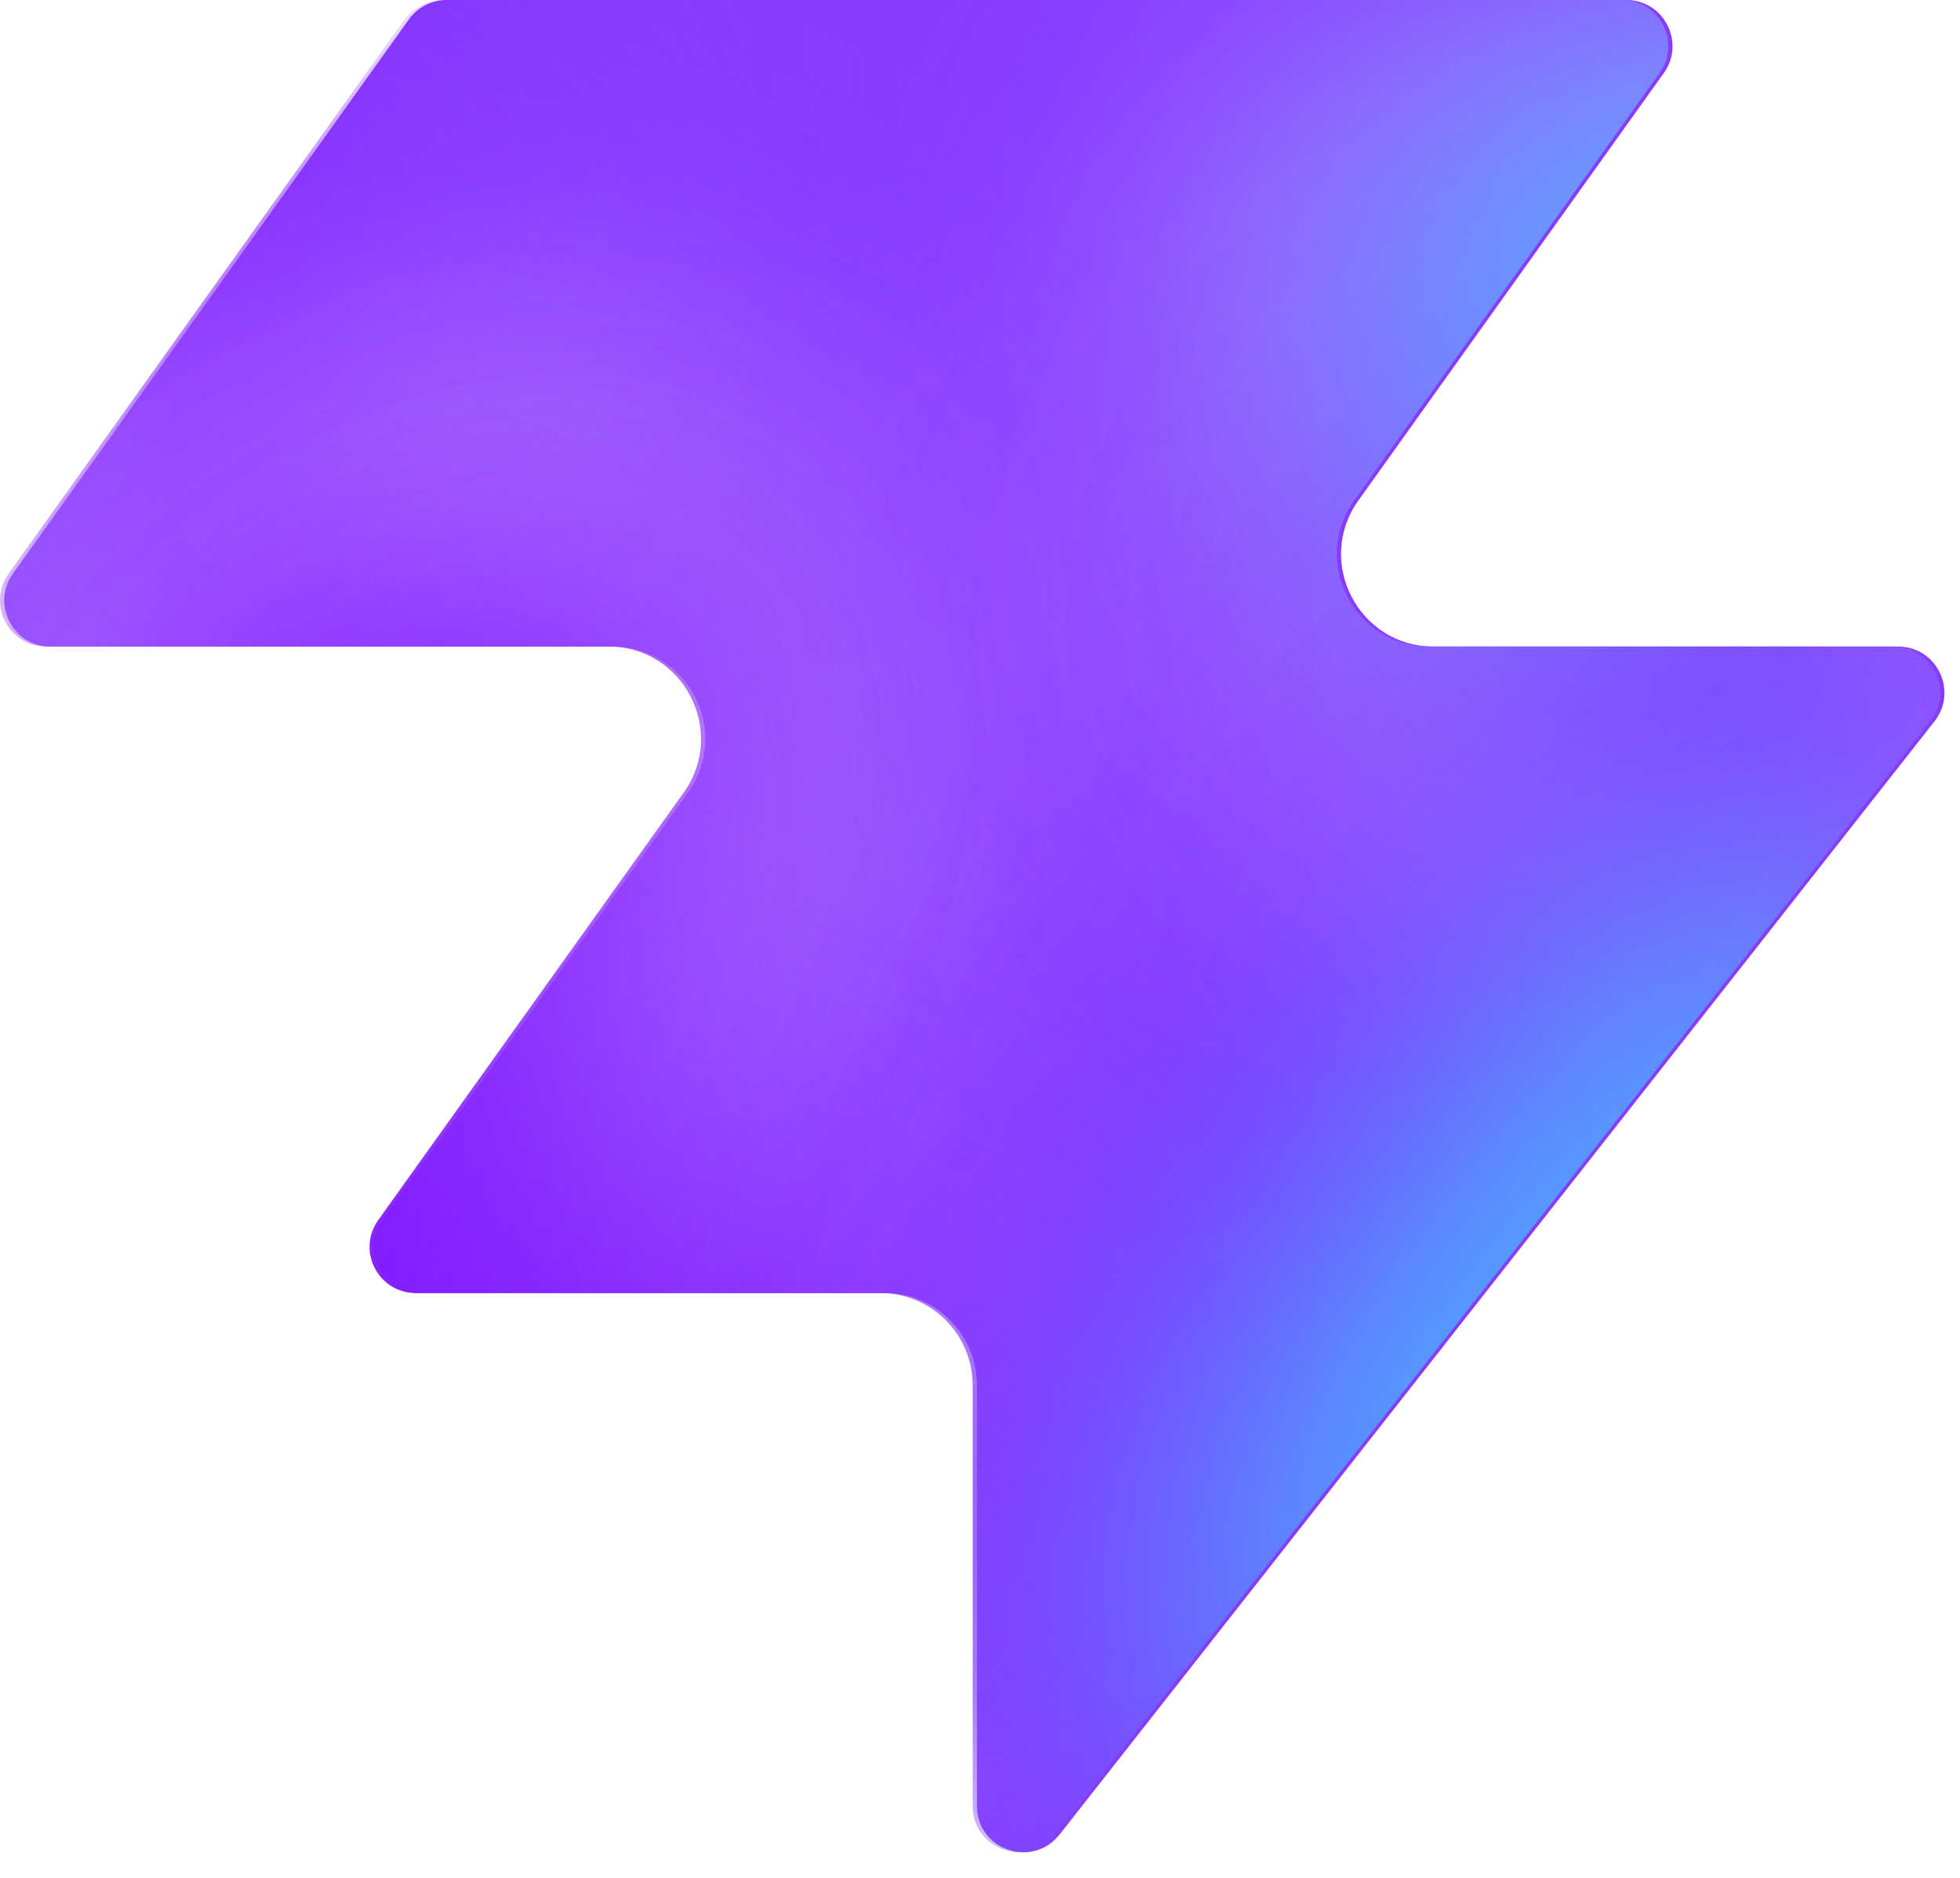
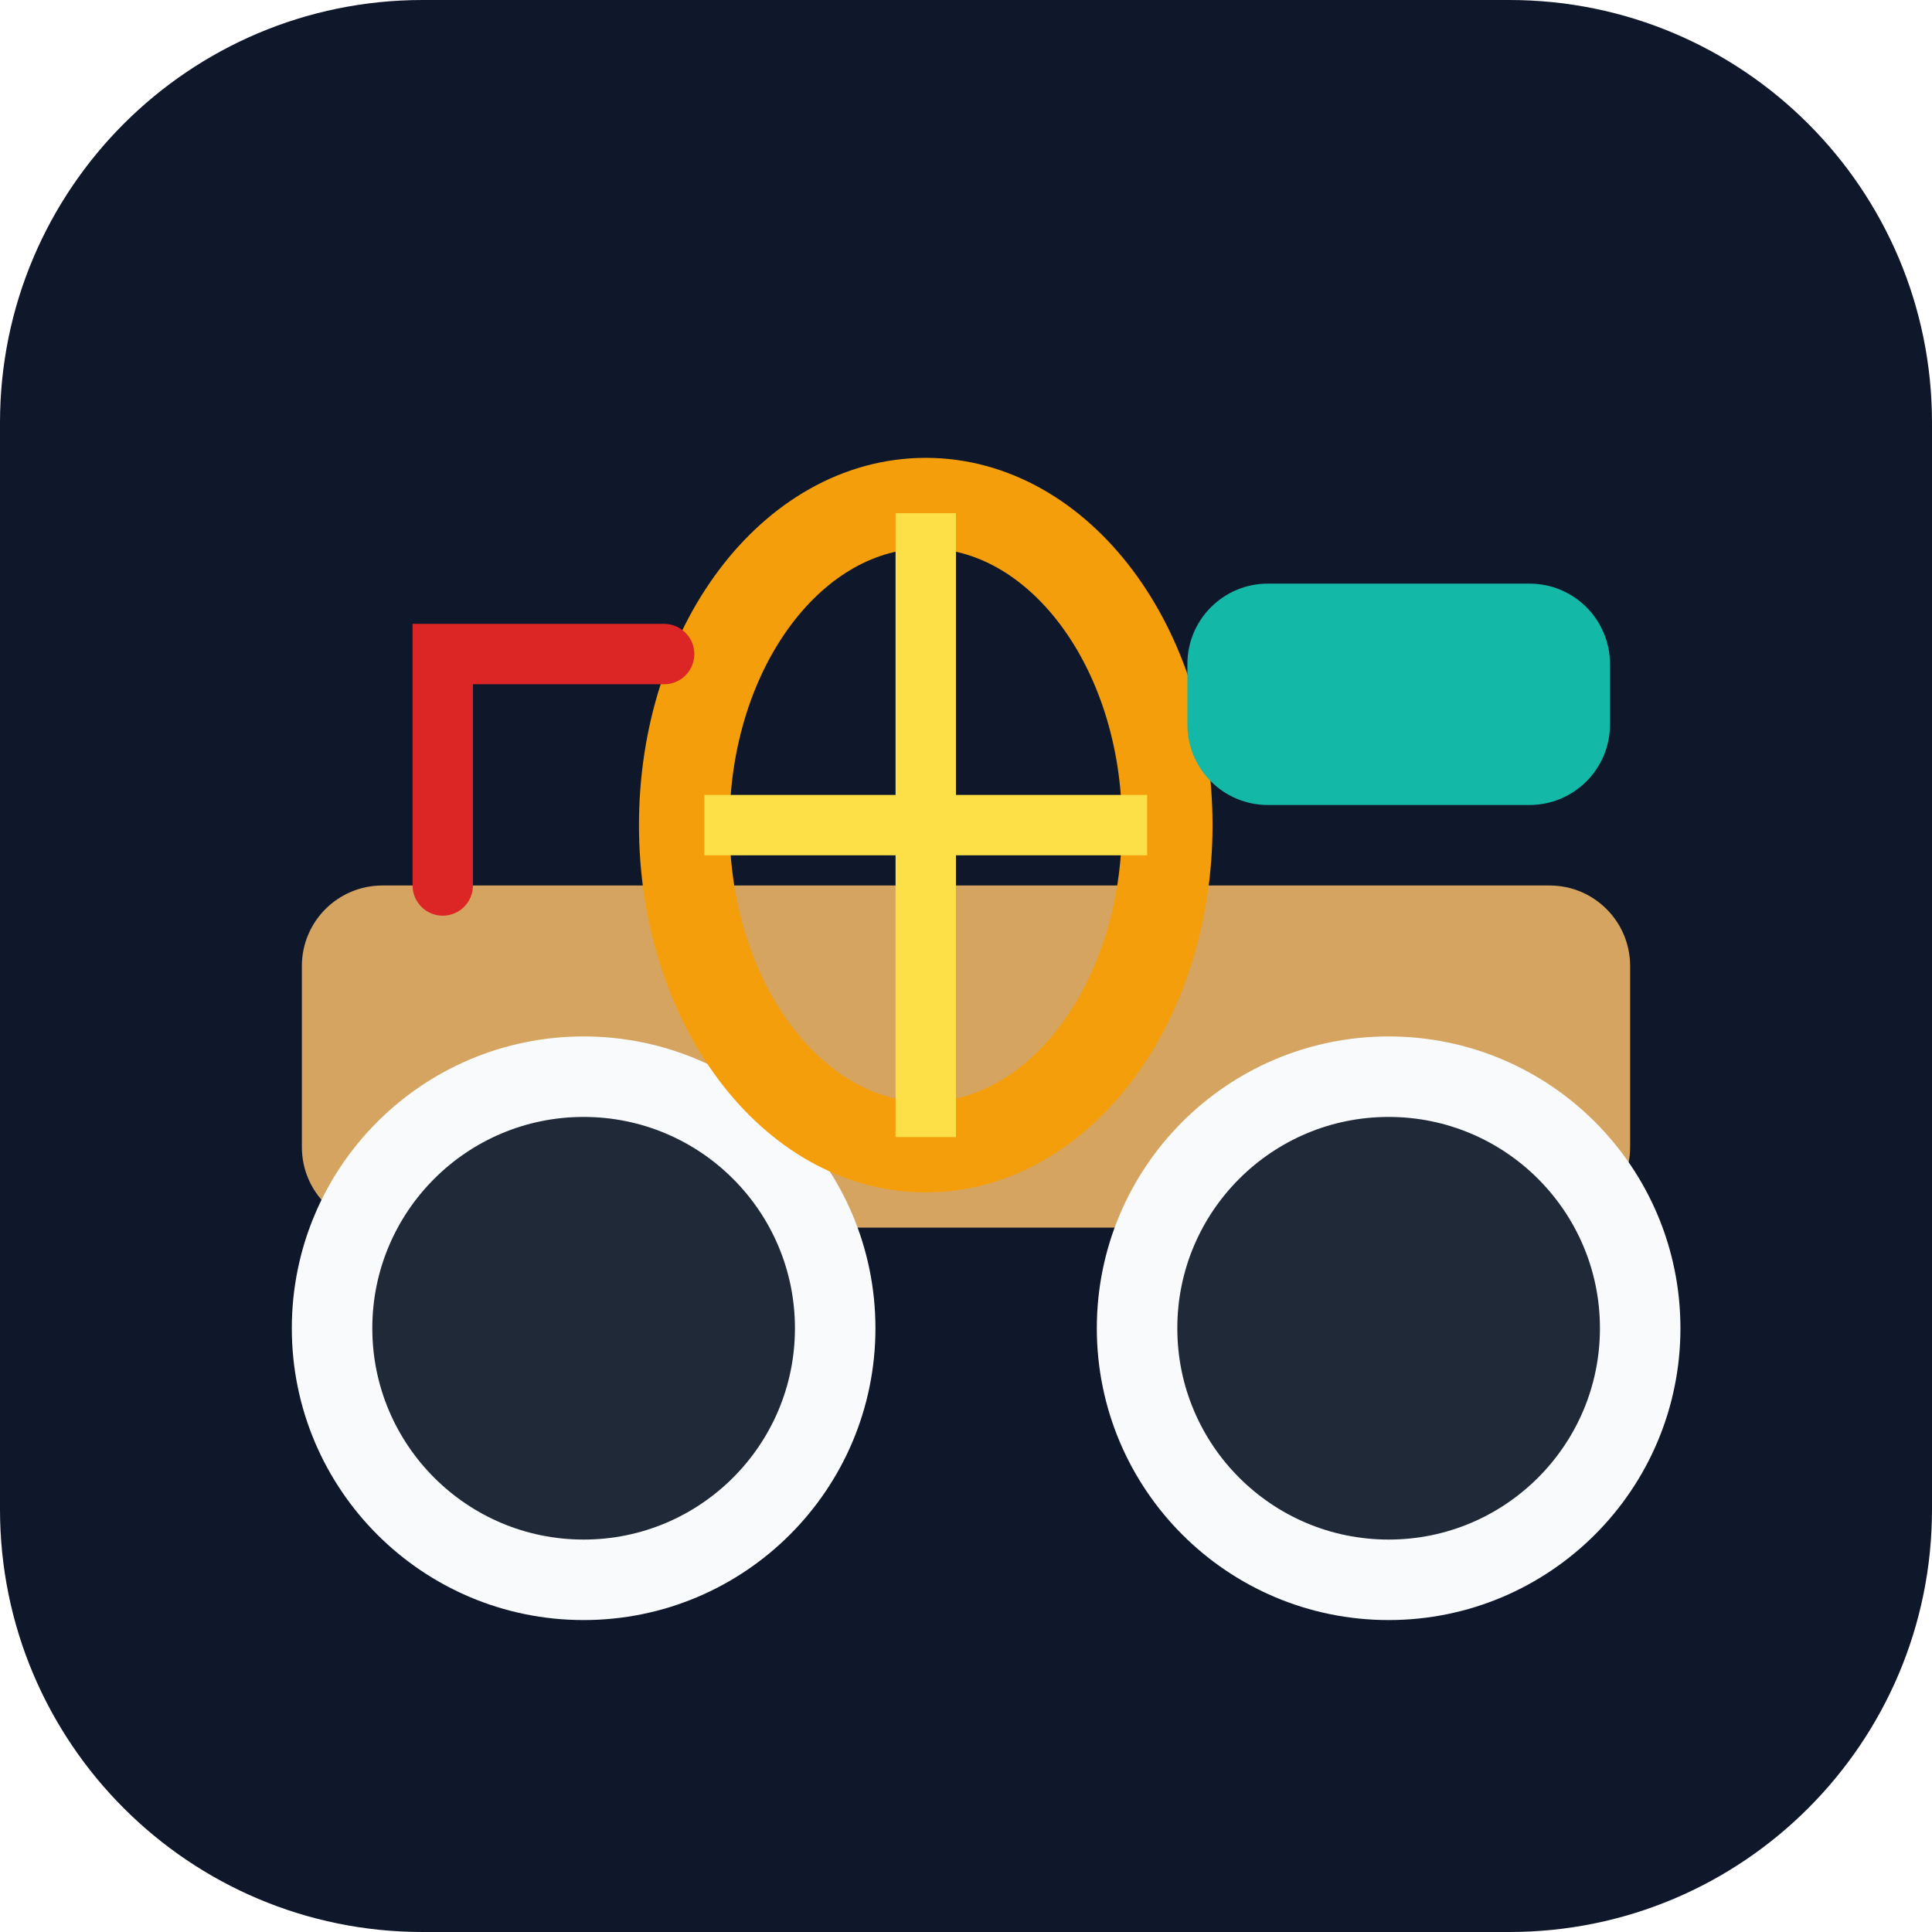
- <svg xmlns="http://www.w3.org/2000/svg" width="48" height="46" fill="none" viewBox="0 0 48 46">
-   <path fill="#863bff" d="M25.946 44.938c-.664.845-2.021.375-2.021-.698V33.937a2.26 2.26 0 0 0-2.262-2.262H10.287c-.92 0-1.456-1.04-.92-1.788l7.48-10.471c1.07-1.497 0-3.578-1.842-3.578H1.237c-.92 0-1.456-1.04-.92-1.788L10.013.474c.214-.297.556-.474.92-.474h28.894c.92 0 1.456 1.04.92 1.788l-7.48 10.471c-1.07 1.498 0 3.579 1.842 3.579h11.377c.943 0 1.473 1.088.89 1.83L25.947 44.94z" style="fill:#863bff;fill:color(display-p3 .525 .23 1);fill-opacity:1" />
-   <mask id="a" width="48" height="46" x="0" y="0" maskUnits="userSpaceOnUse" style="mask-type:alpha">
-     <path fill="#000" d="M25.842 44.938c-.664.844-2.021.375-2.021-.698V33.937a2.26 2.26 0 0 0-2.262-2.262H10.183c-.92 0-1.456-1.04-.92-1.788l7.48-10.471c1.07-1.498 0-3.579-1.842-3.579H1.133c-.92 0-1.456-1.04-.92-1.787L9.91.473c.214-.297.556-.474.92-.474h28.894c.92 0 1.456 1.04.92 1.788l-7.48 10.471c-1.07 1.498 0 3.578 1.842 3.578h11.377c.943 0 1.473 1.088.89 1.832L25.843 44.94z" style="fill:#000;fill-opacity:1" />
-   </mask>
-   <g mask="url(#a)">
-     <g filter="url(#b)">
-       <ellipse cx="5.508" cy="14.704" fill="#ede6ff" rx="5.508" ry="14.704" style="fill:#ede6ff;fill:color(display-p3 .927 .903 1);fill-opacity:1" transform="matrix(.00324 1 1 -.00324 -4.47 31.516)" />
-     </g>
-     <g filter="url(#c)">
-       <ellipse cx="10.399" cy="29.851" fill="#ede6ff" rx="10.399" ry="29.851" style="fill:#ede6ff;fill:color(display-p3 .927 .903 1);fill-opacity:1" transform="matrix(.00324 1 1 -.00324 -39.328 7.883)" />
-     </g>
-     <g filter="url(#d)">
-       <ellipse cx="5.508" cy="30.487" fill="#7e14ff" rx="5.508" ry="30.487" style="fill:#7e14ff;fill:color(display-p3 .492 .077 1);fill-opacity:1" transform="rotate(89.814 -25.913 -14.639)scale(1 -1)" />
-     </g>
-     <g filter="url(#e)">
-       <ellipse cx="5.508" cy="30.599" fill="#7e14ff" rx="5.508" ry="30.599" style="fill:#7e14ff;fill:color(display-p3 .492 .077 1);fill-opacity:1" transform="rotate(89.814 -32.644 -3.334)scale(1 -1)" />
-     </g>
-     <g filter="url(#f)">
-       <ellipse cx="5.508" cy="30.599" fill="#7e14ff" rx="5.508" ry="30.599" style="fill:#7e14ff;fill:color(display-p3 .492 .077 1);fill-opacity:1" transform="matrix(.00324 1 1 -.00324 -34.34 30.47)" />
-     </g>
-     <g filter="url(#g)">
-       <ellipse cx="14.072" cy="22.078" fill="#ede6ff" rx="14.072" ry="22.078" style="fill:#ede6ff;fill:color(display-p3 .927 .903 1);fill-opacity:1" transform="rotate(93.35 24.506 48.493)scale(-1 1)" />
-     </g>
-     <g filter="url(#h)">
-       <ellipse cx="3.47" cy="21.501" fill="#7e14ff" rx="3.47" ry="21.501" style="fill:#7e14ff;fill:color(display-p3 .492 .077 1);fill-opacity:1" transform="rotate(89.009 28.708 47.59)scale(-1 1)" />
-     </g>
-     <g filter="url(#i)">
-       <ellipse cx="3.47" cy="21.501" fill="#7e14ff" rx="3.47" ry="21.501" style="fill:#7e14ff;fill:color(display-p3 .492 .077 1);fill-opacity:1" transform="rotate(89.009 28.708 47.59)scale(-1 1)" />
-     </g>
-     <g filter="url(#j)">
-       <ellipse cx=".387" cy="8.972" fill="#7e14ff" rx="4.407" ry="29.108" style="fill:#7e14ff;fill:color(display-p3 .492 .077 1);fill-opacity:1" transform="rotate(39.51 .387 8.972)" />
-     </g>
-     <g filter="url(#k)">
-       <ellipse cx="47.523" cy="-6.092" fill="#7e14ff" rx="4.407" ry="29.108" style="fill:#7e14ff;fill:color(display-p3 .492 .077 1);fill-opacity:1" transform="rotate(37.892 47.523 -6.092)" />
-     </g>
-     <g filter="url(#l)">
-       <ellipse cx="41.412" cy="6.333" fill="#47bfff" rx="5.971" ry="9.665" style="fill:#47bfff;fill:color(display-p3 .28 .748 1);fill-opacity:1" transform="rotate(37.892 41.412 6.333)" />
-     </g>
-     <g filter="url(#m)">
-       <ellipse cx="-1.879" cy="38.332" fill="#7e14ff" rx="4.407" ry="29.108" style="fill:#7e14ff;fill:color(display-p3 .492 .077 1);fill-opacity:1" transform="rotate(37.892 -1.88 38.332)" />
-     </g>
-     <g filter="url(#n)">
-       <ellipse cx="-1.879" cy="38.332" fill="#7e14ff" rx="4.407" ry="29.108" style="fill:#7e14ff;fill:color(display-p3 .492 .077 1);fill-opacity:1" transform="rotate(37.892 -1.88 38.332)" />
-     </g>
-     <g filter="url(#o)">
-       <ellipse cx="35.651" cy="29.907" fill="#7e14ff" rx="4.407" ry="29.108" style="fill:#7e14ff;fill:color(display-p3 .492 .077 1);fill-opacity:1" transform="rotate(37.892 35.651 29.907)" />
-     </g>
-     <g filter="url(#p)">
-       <ellipse cx="38.418" cy="32.4" fill="#47bfff" rx="5.971" ry="15.297" style="fill:#47bfff;fill:color(display-p3 .28 .748 1);fill-opacity:1" transform="rotate(37.892 38.418 32.4)" />
-     </g>
-   </g>
-   <defs>
-     <filter id="b" width="60.045" height="41.654" x="-19.77" y="16.149" color-interpolation-filters="sRGB" filterUnits="userSpaceOnUse">
-       <feFlood flood-opacity="0" result="BackgroundImageFix" />
-       <feBlend in="SourceGraphic" in2="BackgroundImageFix" result="shape" />
-       <feGaussianBlur result="effect1_foregroundBlur_2002_17158" stdDeviation="7.659" />
-     </filter>
-     <filter id="c" width="90.34" height="51.437" x="-54.613" y="-7.533" color-interpolation-filters="sRGB" filterUnits="userSpaceOnUse">
-       <feFlood flood-opacity="0" result="BackgroundImageFix" />
-       <feBlend in="SourceGraphic" in2="BackgroundImageFix" result="shape" />
-       <feGaussianBlur result="effect1_foregroundBlur_2002_17158" stdDeviation="7.659" />
-     </filter>
-     <filter id="d" width="79.355" height="29.4" x="-49.64" y="2.03" color-interpolation-filters="sRGB" filterUnits="userSpaceOnUse">
-       <feFlood flood-opacity="0" result="BackgroundImageFix" />
-       <feBlend in="SourceGraphic" in2="BackgroundImageFix" result="shape" />
-       <feGaussianBlur result="effect1_foregroundBlur_2002_17158" stdDeviation="4.596" />
-     </filter>
-     <filter id="e" width="79.579" height="29.4" x="-45.045" y="20.029" color-interpolation-filters="sRGB" filterUnits="userSpaceOnUse">
-       <feFlood flood-opacity="0" result="BackgroundImageFix" />
-       <feBlend in="SourceGraphic" in2="BackgroundImageFix" result="shape" />
-       <feGaussianBlur result="effect1_foregroundBlur_2002_17158" stdDeviation="4.596" />
-     </filter>
-     <filter id="f" width="79.579" height="29.4" x="-43.513" y="21.178" color-interpolation-filters="sRGB" filterUnits="userSpaceOnUse">
-       <feFlood flood-opacity="0" result="BackgroundImageFix" />
-       <feBlend in="SourceGraphic" in2="BackgroundImageFix" result="shape" />
-       <feGaussianBlur result="effect1_foregroundBlur_2002_17158" stdDeviation="4.596" />
-     </filter>
-     <filter id="g" width="74.749" height="58.852" x="15.756" y="-17.901" color-interpolation-filters="sRGB" filterUnits="userSpaceOnUse">
-       <feFlood flood-opacity="0" result="BackgroundImageFix" />
-       <feBlend in="SourceGraphic" in2="BackgroundImageFix" result="shape" />
-       <feGaussianBlur result="effect1_foregroundBlur_2002_17158" stdDeviation="7.659" />
-     </filter>
-     <filter id="h" width="61.377" height="25.362" x="23.548" y="2.284" color-interpolation-filters="sRGB" filterUnits="userSpaceOnUse">
-       <feFlood flood-opacity="0" result="BackgroundImageFix" />
-       <feBlend in="SourceGraphic" in2="BackgroundImageFix" result="shape" />
-       <feGaussianBlur result="effect1_foregroundBlur_2002_17158" stdDeviation="4.596" />
-     </filter>
-     <filter id="i" width="61.377" height="25.362" x="23.548" y="2.284" color-interpolation-filters="sRGB" filterUnits="userSpaceOnUse">
-       <feFlood flood-opacity="0" result="BackgroundImageFix" />
-       <feBlend in="SourceGraphic" in2="BackgroundImageFix" result="shape" />
-       <feGaussianBlur result="effect1_foregroundBlur_2002_17158" stdDeviation="4.596" />
-     </filter>
-     <filter id="j" width="56.045" height="63.649" x="-27.636" y="-22.853" color-interpolation-filters="sRGB" filterUnits="userSpaceOnUse">
-       <feFlood flood-opacity="0" result="BackgroundImageFix" />
-       <feBlend in="SourceGraphic" in2="BackgroundImageFix" result="shape" />
-       <feGaussianBlur result="effect1_foregroundBlur_2002_17158" stdDeviation="4.596" />
-     </filter>
-     <filter id="k" width="54.814" height="64.646" x="20.116" y="-38.415" color-interpolation-filters="sRGB" filterUnits="userSpaceOnUse">
-       <feFlood flood-opacity="0" result="BackgroundImageFix" />
-       <feBlend in="SourceGraphic" in2="BackgroundImageFix" result="shape" />
-       <feGaussianBlur result="effect1_foregroundBlur_2002_17158" stdDeviation="4.596" />
-     </filter>
-     <filter id="l" width="33.541" height="35.313" x="24.641" y="-11.323" color-interpolation-filters="sRGB" filterUnits="userSpaceOnUse">
-       <feFlood flood-opacity="0" result="BackgroundImageFix" />
-       <feBlend in="SourceGraphic" in2="BackgroundImageFix" result="shape" />
-       <feGaussianBlur result="effect1_foregroundBlur_2002_17158" stdDeviation="4.596" />
-     </filter>
-     <filter id="m" width="54.814" height="64.646" x="-29.286" y="6.009" color-interpolation-filters="sRGB" filterUnits="userSpaceOnUse">
-       <feFlood flood-opacity="0" result="BackgroundImageFix" />
-       <feBlend in="SourceGraphic" in2="BackgroundImageFix" result="shape" />
-       <feGaussianBlur result="effect1_foregroundBlur_2002_17158" stdDeviation="4.596" />
-     </filter>
-     <filter id="n" width="54.814" height="64.646" x="-29.286" y="6.009" color-interpolation-filters="sRGB" filterUnits="userSpaceOnUse">
-       <feFlood flood-opacity="0" result="BackgroundImageFix" />
-       <feBlend in="SourceGraphic" in2="BackgroundImageFix" result="shape" />
-       <feGaussianBlur result="effect1_foregroundBlur_2002_17158" stdDeviation="4.596" />
-     </filter>
-     <filter id="o" width="54.814" height="64.646" x="8.244" y="-2.416" color-interpolation-filters="sRGB" filterUnits="userSpaceOnUse">
-       <feFlood flood-opacity="0" result="BackgroundImageFix" />
-       <feBlend in="SourceGraphic" in2="BackgroundImageFix" result="shape" />
-       <feGaussianBlur result="effect1_foregroundBlur_2002_17158" stdDeviation="4.596" />
-     </filter>
-     <filter id="p" width="39.409" height="43.623" x="18.713" y="10.588" color-interpolation-filters="sRGB" filterUnits="userSpaceOnUse">
-       <feFlood flood-opacity="0" result="BackgroundImageFix" />
-       <feBlend in="SourceGraphic" in2="BackgroundImageFix" result="shape" />
-       <feGaussianBlur result="effect1_foregroundBlur_2002_17158" stdDeviation="4.596" />
-     </filter>
-   </defs>
+ <svg xmlns="http://www.w3.org/2000/svg" viewBox="0 0 192 192">
+   <rect width="192" height="192" rx="42" fill="#0f172a" />
+   <rect x="30" y="88" width="132" height="34" rx="8" fill="#d6a461" />
+   <circle cx="58" cy="132" r="25" fill="#1f2937" stroke="#f8fafc" stroke-width="8" />
+   <circle cx="138" cy="132" r="25" fill="#1f2937" stroke="#f8fafc" stroke-width="8" />
+   <ellipse cx="92" cy="82" rx="24" ry="32" fill="none" stroke="#f59e0b" stroke-width="9" />
+   <path d="M70 82h44M92 51v62" stroke="#fde047" stroke-width="6" />
+   <rect x="118" y="58" width="42" height="22" rx="8" fill="#14b8a6" />
+   <path d="M44 88V65h22" fill="none" stroke="#dc2626" stroke-width="6" stroke-linecap="round" />
</svg>
